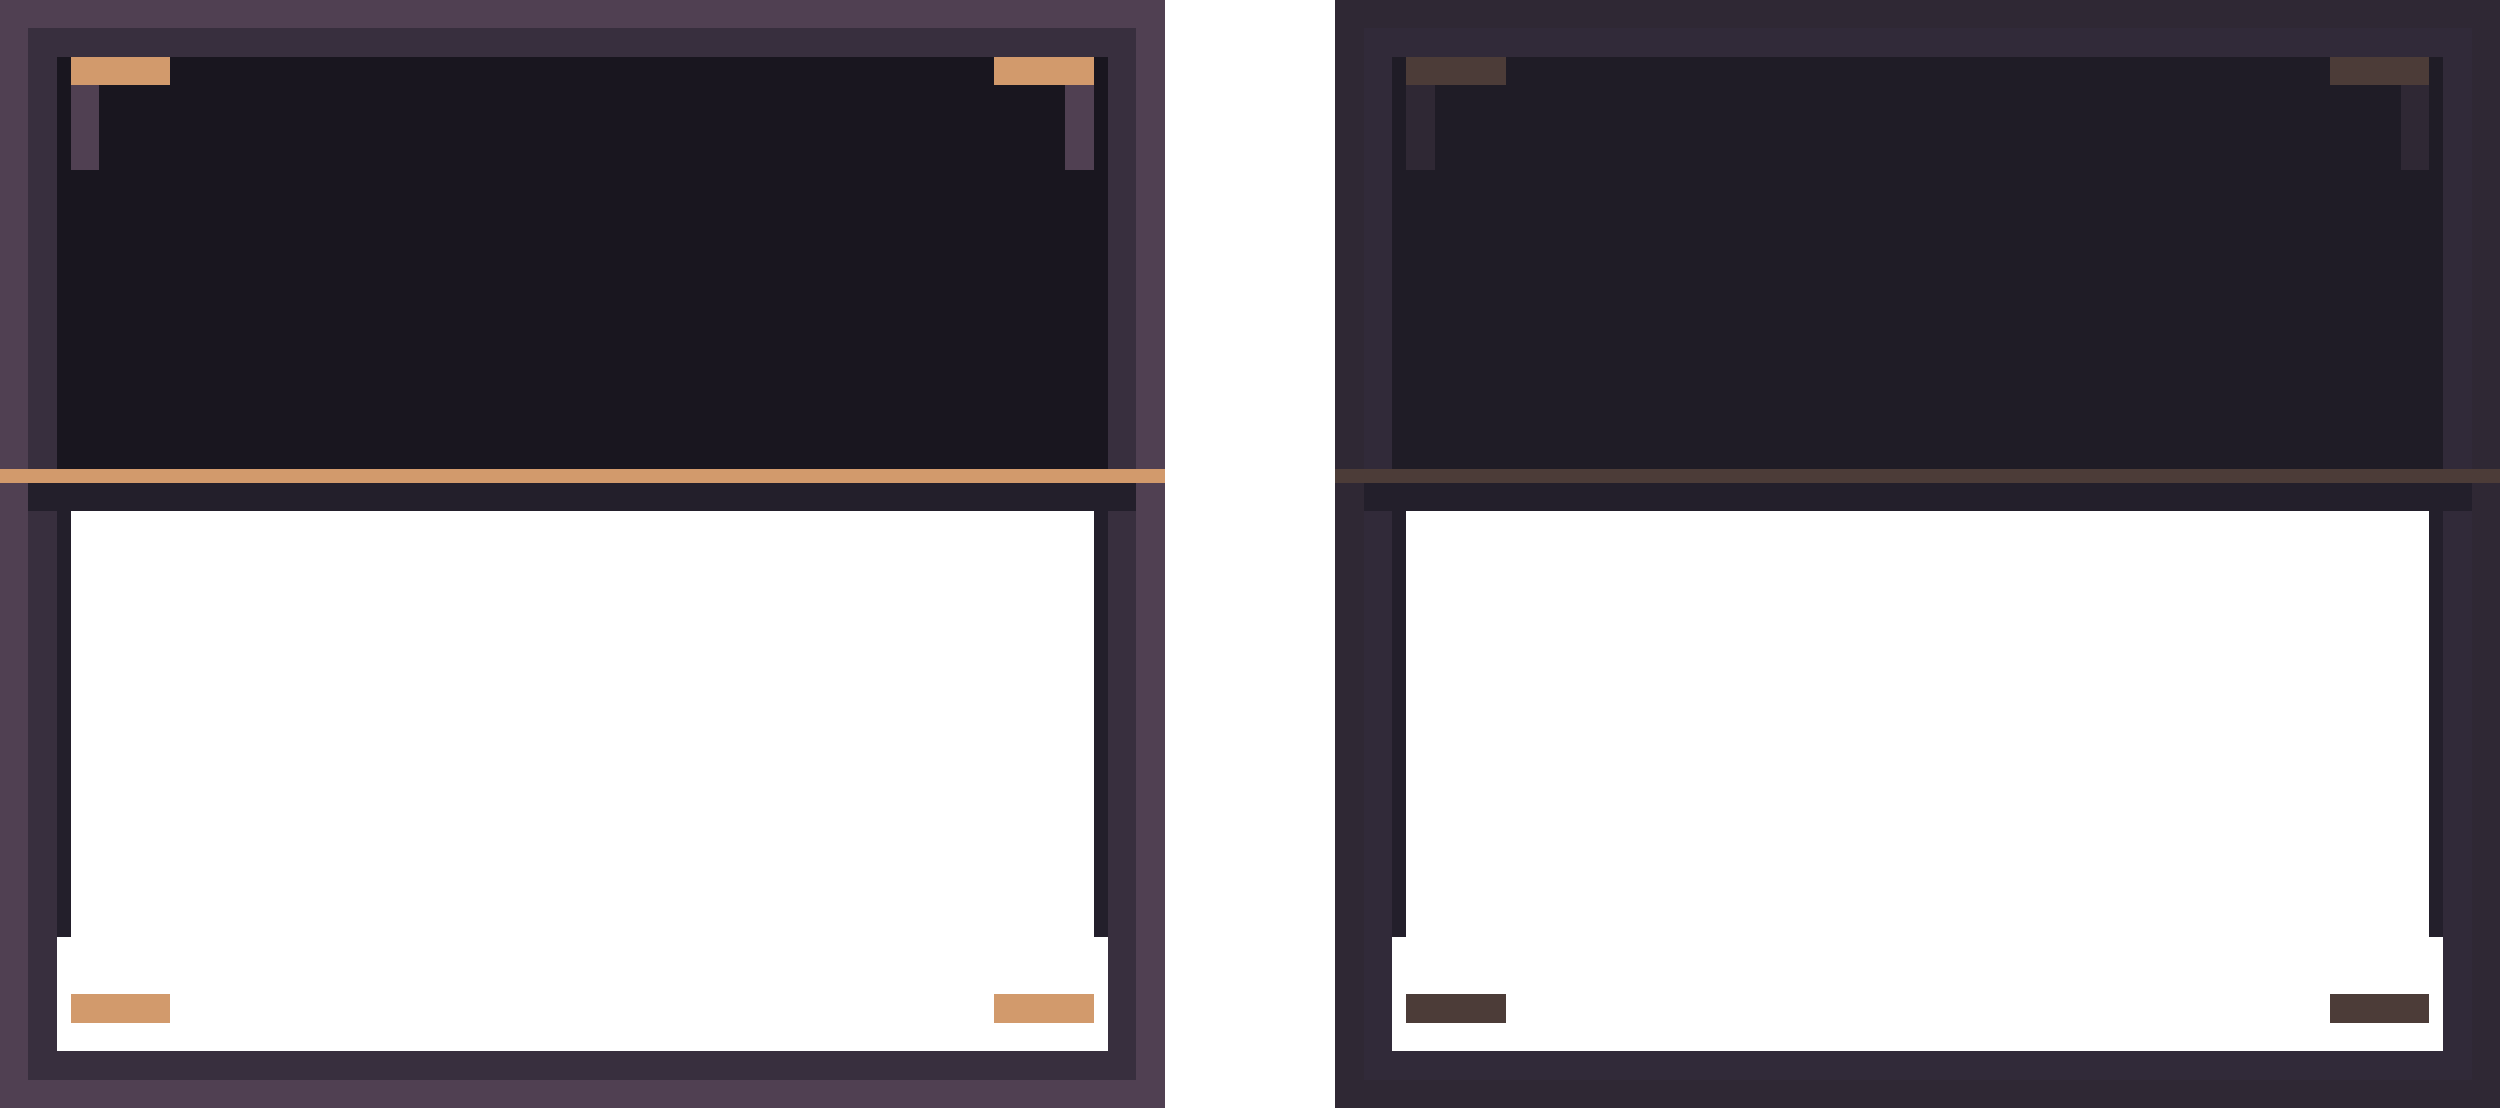
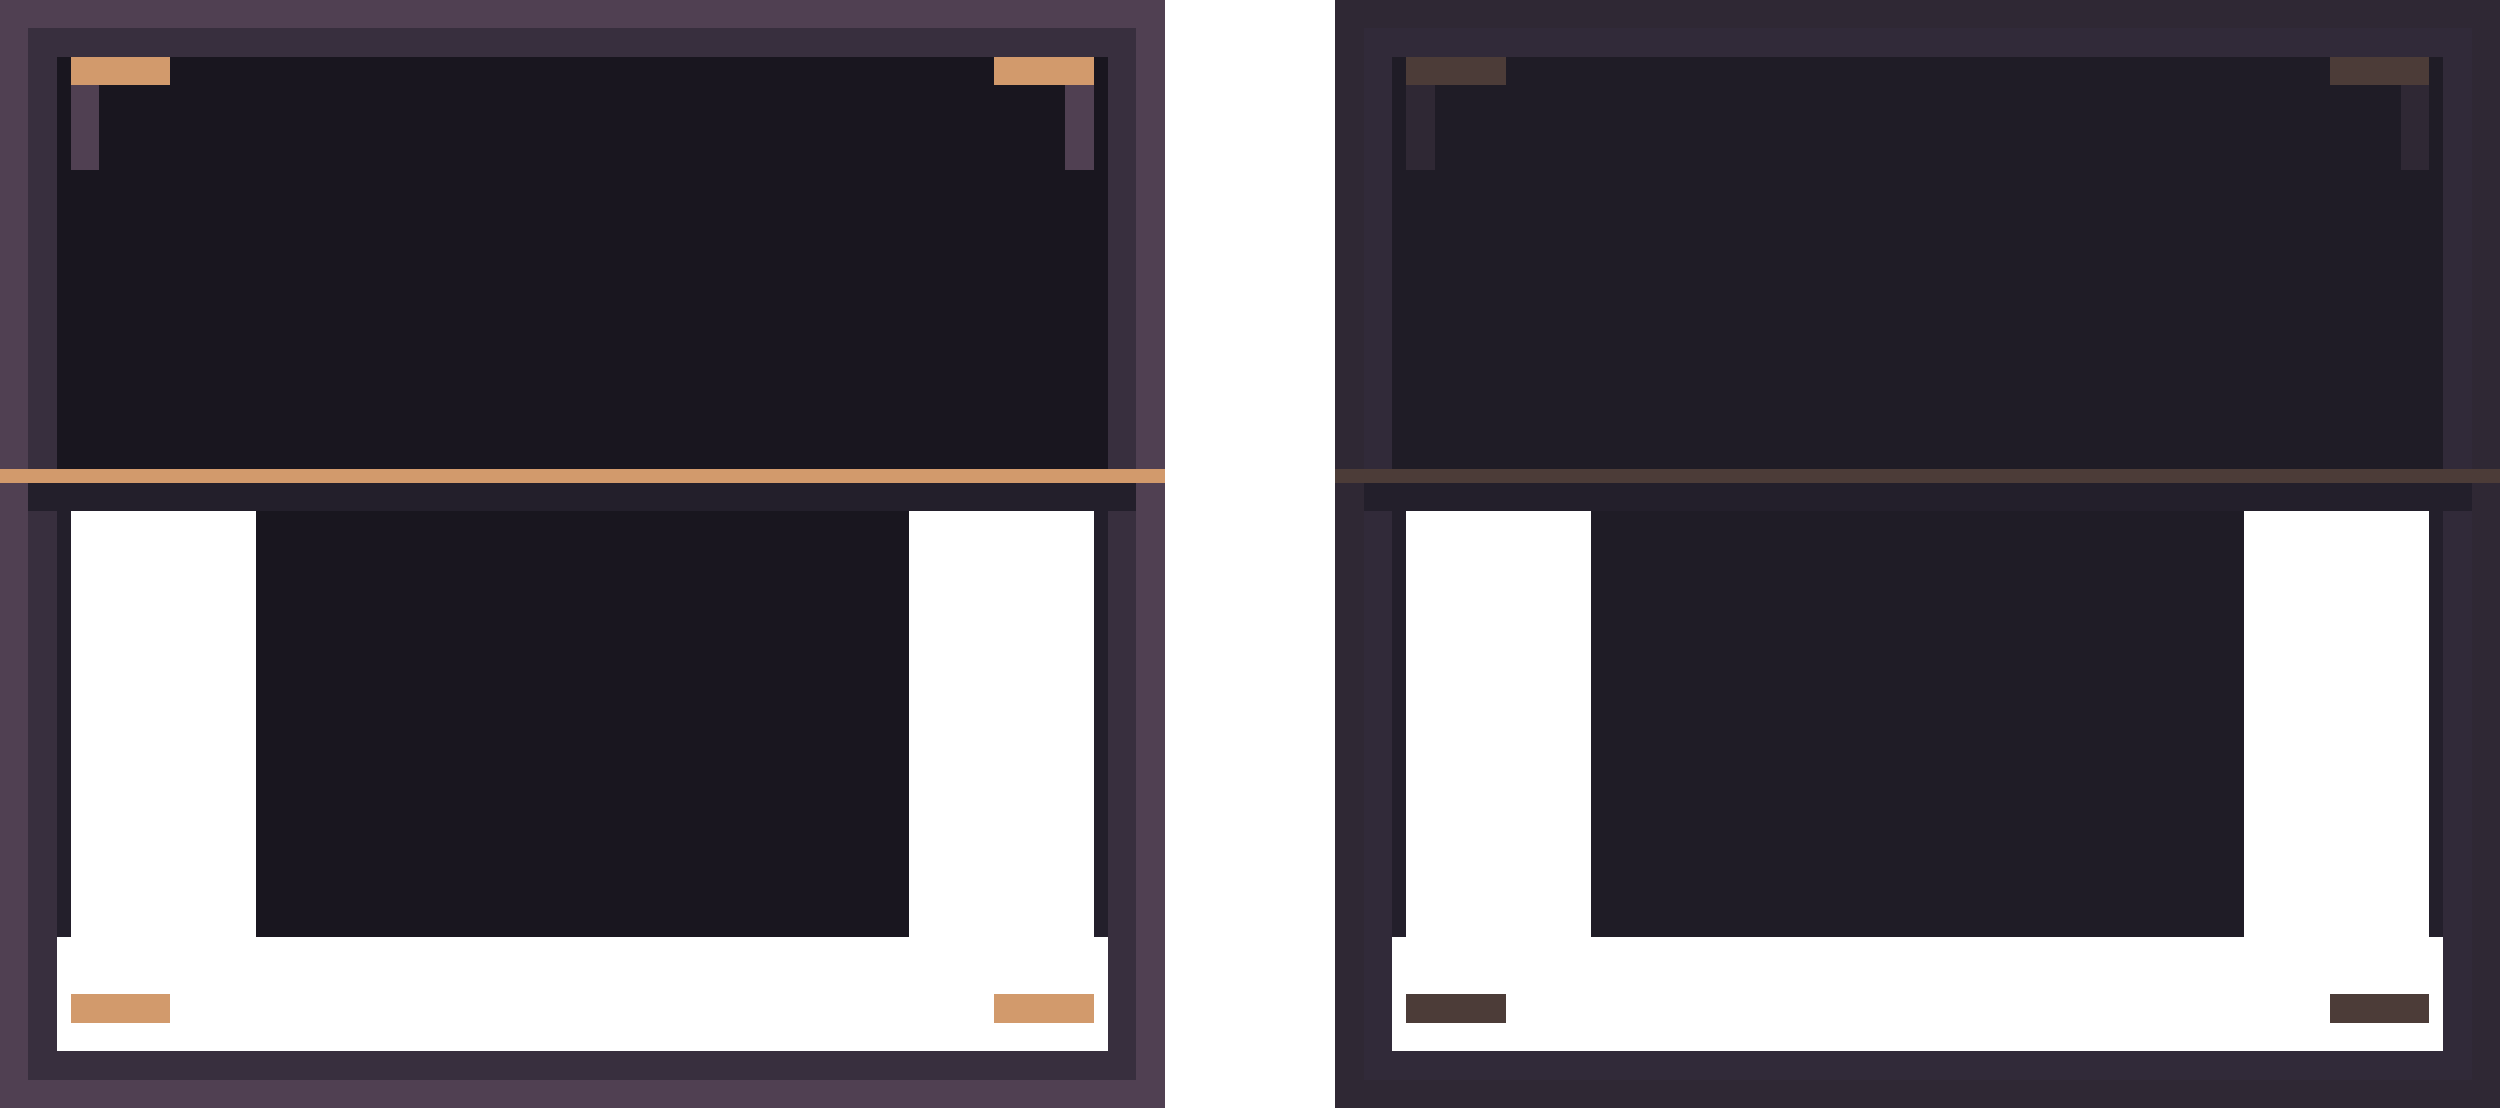
<svg xmlns="http://www.w3.org/2000/svg" width="176" height="78" viewBox="0 0 176 78" shape-rendering="crispEdges">
  <g id="decoration-topleft" transform="translate(0,0)">
    <rect x="0" y="0" width="18" height="36" fill="#19161F" />
    <rect x="0" y="0" width="18" height="36" fill="#19161F" />
    <rect x="0" y="0" width="18" height="2" fill="#504052" />
    <rect x="0" y="0" width="2" height="36" fill="#504052" />
    <rect x="2" y="2" width="16" height="2" fill="#382F3E" />
    <rect x="2" y="4" width="2" height="32" fill="#382F3E" />
    <rect x="5" y="4" width="7" height="2" fill="#D29A6C" />
    <rect x="5" y="6" width="2" height="6" fill="#504052" />
    <rect x="0" y="33" width="18" height="1" fill="#D29A6C" />
    <rect x="2" y="34" width="16" height="2" fill="#231F2B" />
  </g>
  <g id="decoration-top" transform="translate(18,0)">
    <rect x="0" y="0" width="46" height="36" fill="#19161F" />
    <rect x="0" y="0" width="46" height="36" fill="#19161F" />
    <rect x="0" y="0" width="46" height="2" fill="#504052" />
    <rect x="0" y="2" width="46" height="2" fill="#382F3E" />
    <rect x="0" y="33" width="46" height="1" fill="#D29A6C" />
    <rect x="0" y="34" width="46" height="2" fill="#231F2B" />
  </g>
  <g id="decoration-topright" transform="translate(64,0)">
    <rect x="0" y="0" width="18" height="36" fill="#19161F" />
    <rect x="0" y="0" width="18" height="36" fill="#19161F" />
    <rect x="0" y="0" width="18" height="2" fill="#504052" />
    <rect x="16" y="0" width="2" height="36" fill="#504052" />
    <rect x="0" y="2" width="16" height="2" fill="#382F3E" />
    <rect x="14" y="4" width="2" height="32" fill="#382F3E" />
    <rect x="6" y="4" width="7" height="2" fill="#D29A6C" />
    <rect x="11" y="6" width="2" height="6" fill="#504052" />
    <rect x="0" y="33" width="18" height="1" fill="#D29A6C" />
    <rect x="0" y="34" width="16" height="2" fill="#231F2B" />
  </g>
  <g id="decoration-left" transform="translate(0,36)">
    <rect x="0" y="0" width="18" height="30" fill="#000000" fill-opacity="0.001" />
    <rect x="0" y="0" width="2" height="30" fill="#504052" />
    <rect x="2" y="0" width="2" height="30" fill="#382F3E" />
    <rect x="4" y="0" width="1" height="30" fill="#231F2B" />
  </g>
  <g id="decoration-center" transform="translate(18,36)">
    <rect x="0" y="0" width="46" height="30" fill="#000000" fill-opacity="0.001" />
  </g>
  <g id="decoration-right" transform="translate(64,36)">
    <rect x="0" y="0" width="18" height="30" fill="#000000" fill-opacity="0.001" />
    <rect x="16" y="0" width="2" height="30" fill="#504052" />
    <rect x="14" y="0" width="2" height="30" fill="#382F3E" />
    <rect x="13" y="0" width="1" height="30" fill="#231F2B" />
  </g>
  <g id="decoration-bottomleft" transform="translate(0,66)">
    <rect x="0" y="0" width="18" height="12" fill="#000000" fill-opacity="0.001" />
    <rect x="0" y="0" width="2" height="12" fill="#504052" />
    <rect x="2" y="0" width="2" height="12" fill="#382F3E" />
    <rect x="0" y="10" width="18" height="2" fill="#504052" />
    <rect x="2" y="8" width="16" height="2" fill="#382F3E" />
    <rect x="5" y="4" width="7" height="2" fill="#D29A6C" />
  </g>
  <g id="decoration-bottom" transform="translate(18,66)">
    <rect x="0" y="0" width="46" height="12" fill="#000000" fill-opacity="0.001" />
    <rect x="0" y="10" width="46" height="2" fill="#504052" />
    <rect x="0" y="8" width="46" height="2" fill="#382F3E" />
  </g>
  <g id="decoration-bottomright" transform="translate(64,66)">
    <rect x="0" y="0" width="18" height="12" fill="#000000" fill-opacity="0.001" />
    <rect x="16" y="0" width="2" height="12" fill="#504052" />
    <rect x="14" y="0" width="2" height="12" fill="#382F3E" />
    <rect x="0" y="10" width="18" height="2" fill="#504052" />
    <rect x="0" y="8" width="16" height="2" fill="#382F3E" />
    <rect x="6" y="4" width="7" height="2" fill="#D29A6C" />
  </g>
  <g id="decoration-inactive-topleft" transform="translate(94,0)">
    <rect x="0" y="0" width="18" height="36" fill="#1F1C26" />
    <rect x="0" y="0" width="18" height="36" fill="#1F1C26" />
    <rect x="0" y="0" width="18" height="2" fill="#2F2834" />
    <rect x="0" y="0" width="2" height="36" fill="#2F2834" />
    <rect x="2" y="2" width="16" height="2" fill="#312A39" />
    <rect x="2" y="4" width="2" height="32" fill="#312A39" />
    <rect x="5" y="4" width="7" height="2" fill="#4C3C38" />
    <rect x="5" y="6" width="2" height="6" fill="#2F2834" />
    <rect x="0" y="33" width="18" height="1" fill="#4C3C38" />
    <rect x="2" y="34" width="16" height="2" fill="#231F2B" />
  </g>
  <g id="decoration-inactive-top" transform="translate(112,0)">
    <rect x="0" y="0" width="46" height="36" fill="#1F1C26" />
    <rect x="0" y="0" width="46" height="36" fill="#1F1C26" />
    <rect x="0" y="0" width="46" height="2" fill="#2F2834" />
    <rect x="0" y="2" width="46" height="2" fill="#312A39" />
    <rect x="0" y="33" width="46" height="1" fill="#4C3C38" />
    <rect x="0" y="34" width="46" height="2" fill="#231F2B" />
  </g>
  <g id="decoration-inactive-topright" transform="translate(158,0)">
    <rect x="0" y="0" width="18" height="36" fill="#1F1C26" />
    <rect x="0" y="0" width="18" height="36" fill="#1F1C26" />
    <rect x="0" y="0" width="18" height="2" fill="#2F2834" />
    <rect x="16" y="0" width="2" height="36" fill="#2F2834" />
    <rect x="0" y="2" width="16" height="2" fill="#312A39" />
    <rect x="14" y="4" width="2" height="32" fill="#312A39" />
    <rect x="6" y="4" width="7" height="2" fill="#4C3C38" />
    <rect x="11" y="6" width="2" height="6" fill="#2F2834" />
    <rect x="0" y="33" width="18" height="1" fill="#4C3C38" />
    <rect x="0" y="34" width="16" height="2" fill="#231F2B" />
  </g>
  <g id="decoration-inactive-left" transform="translate(94,36)">
    <rect x="0" y="0" width="18" height="30" fill="#000000" fill-opacity="0.001" />
    <rect x="0" y="0" width="2" height="30" fill="#2F2834" />
    <rect x="2" y="0" width="2" height="30" fill="#312A39" />
    <rect x="4" y="0" width="1" height="30" fill="#231F2B" />
  </g>
  <g id="decoration-inactive-center" transform="translate(112,36)">
    <rect x="0" y="0" width="46" height="30" fill="#000000" fill-opacity="0.001" />
  </g>
  <g id="decoration-inactive-right" transform="translate(158,36)">
    <rect x="0" y="0" width="18" height="30" fill="#000000" fill-opacity="0.001" />
    <rect x="16" y="0" width="2" height="30" fill="#2F2834" />
    <rect x="14" y="0" width="2" height="30" fill="#312A39" />
    <rect x="13" y="0" width="1" height="30" fill="#231F2B" />
  </g>
  <g id="decoration-inactive-bottomleft" transform="translate(94,66)">
    <rect x="0" y="0" width="18" height="12" fill="#000000" fill-opacity="0.001" />
    <rect x="0" y="0" width="2" height="12" fill="#2F2834" />
    <rect x="2" y="0" width="2" height="12" fill="#312A39" />
    <rect x="0" y="10" width="18" height="2" fill="#2F2834" />
    <rect x="2" y="8" width="16" height="2" fill="#312A39" />
    <rect x="5" y="4" width="7" height="2" fill="#4C3C38" />
  </g>
  <g id="decoration-inactive-bottom" transform="translate(112,66)">
    <rect x="0" y="0" width="46" height="12" fill="#000000" fill-opacity="0.001" />
    <rect x="0" y="10" width="46" height="2" fill="#2F2834" />
    <rect x="0" y="8" width="46" height="2" fill="#312A39" />
  </g>
  <g id="decoration-inactive-bottomright" transform="translate(158,66)">
    <rect x="0" y="0" width="18" height="12" fill="#000000" fill-opacity="0.001" />
    <rect x="16" y="0" width="2" height="12" fill="#2F2834" />
    <rect x="14" y="0" width="2" height="12" fill="#312A39" />
    <rect x="0" y="10" width="18" height="2" fill="#2F2834" />
    <rect x="0" y="8" width="16" height="2" fill="#312A39" />
    <rect x="6" y="4" width="7" height="2" fill="#4C3C38" />
  </g>
+   <g id="decoration-maximized-center" transform="translate(18,36)">
+     <rect x="0" y="0" width="46" height="30" fill="#19161F" />
+   </g>
+   <g id="decoration-maximized-inactive-center" transform="translate(112,36)">
+     <rect x="0" y="0" width="46" height="30" fill="#1F1C26" />
+   </g>
</svg>
